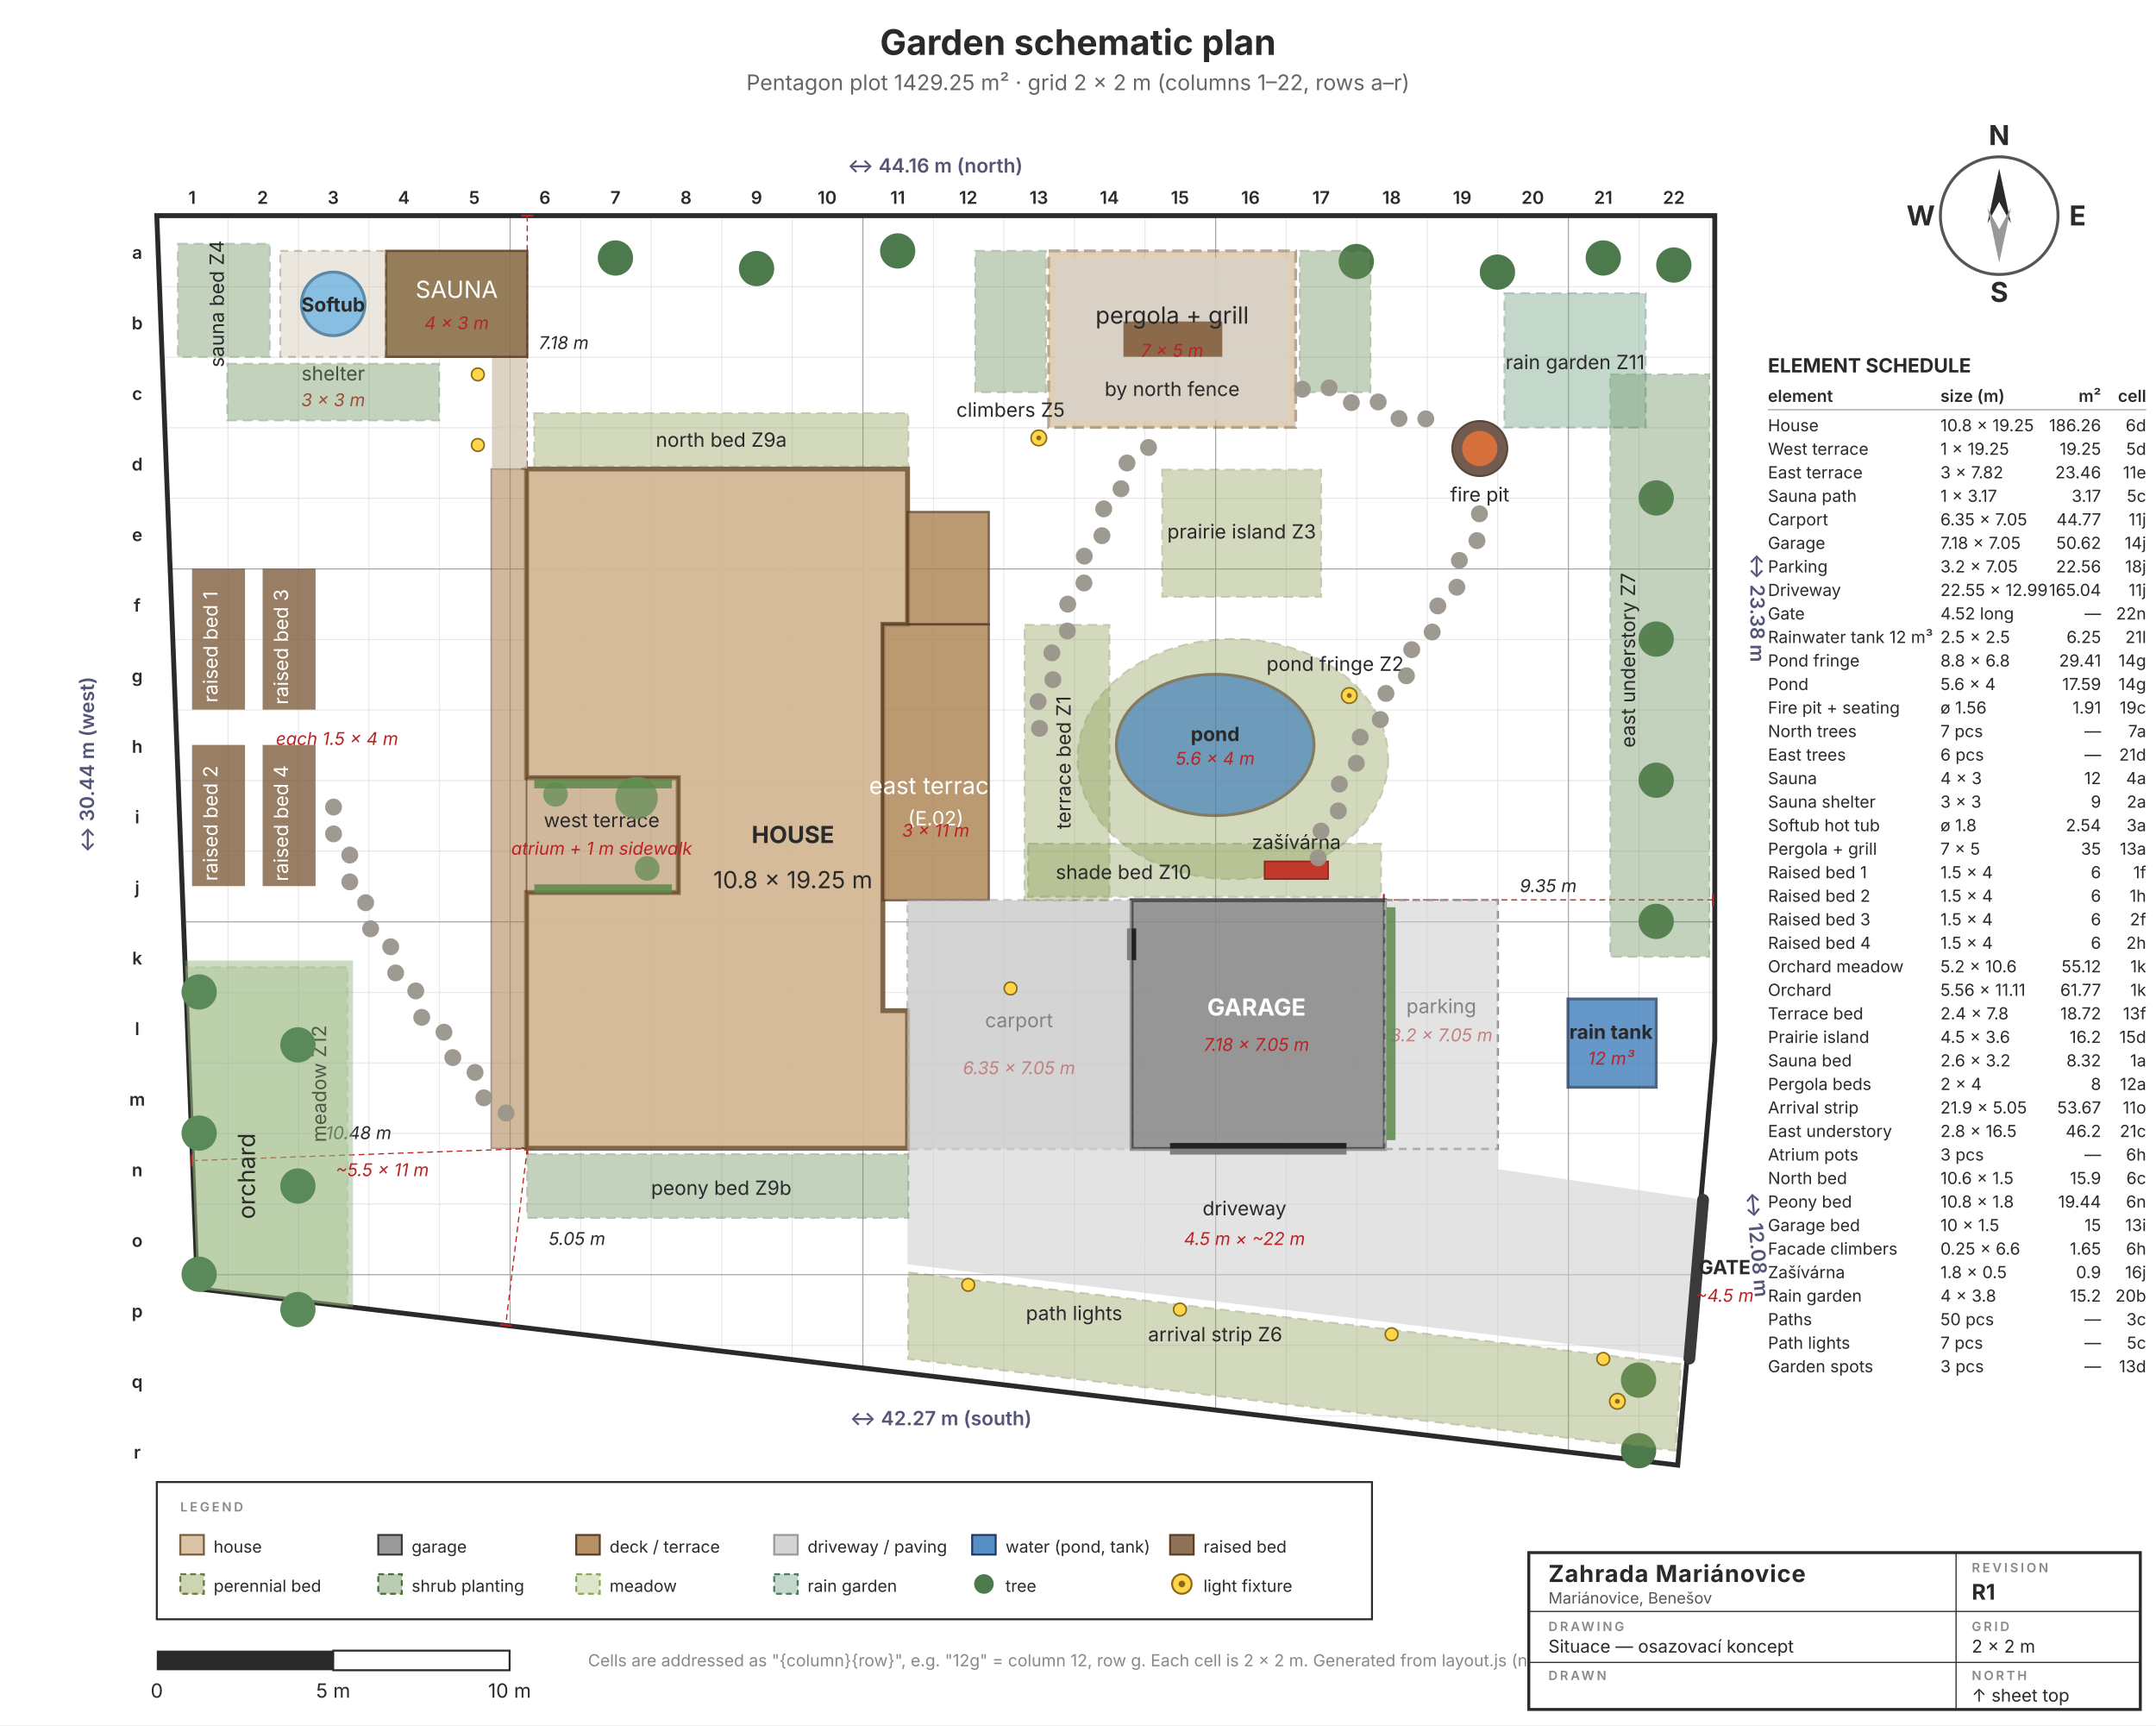
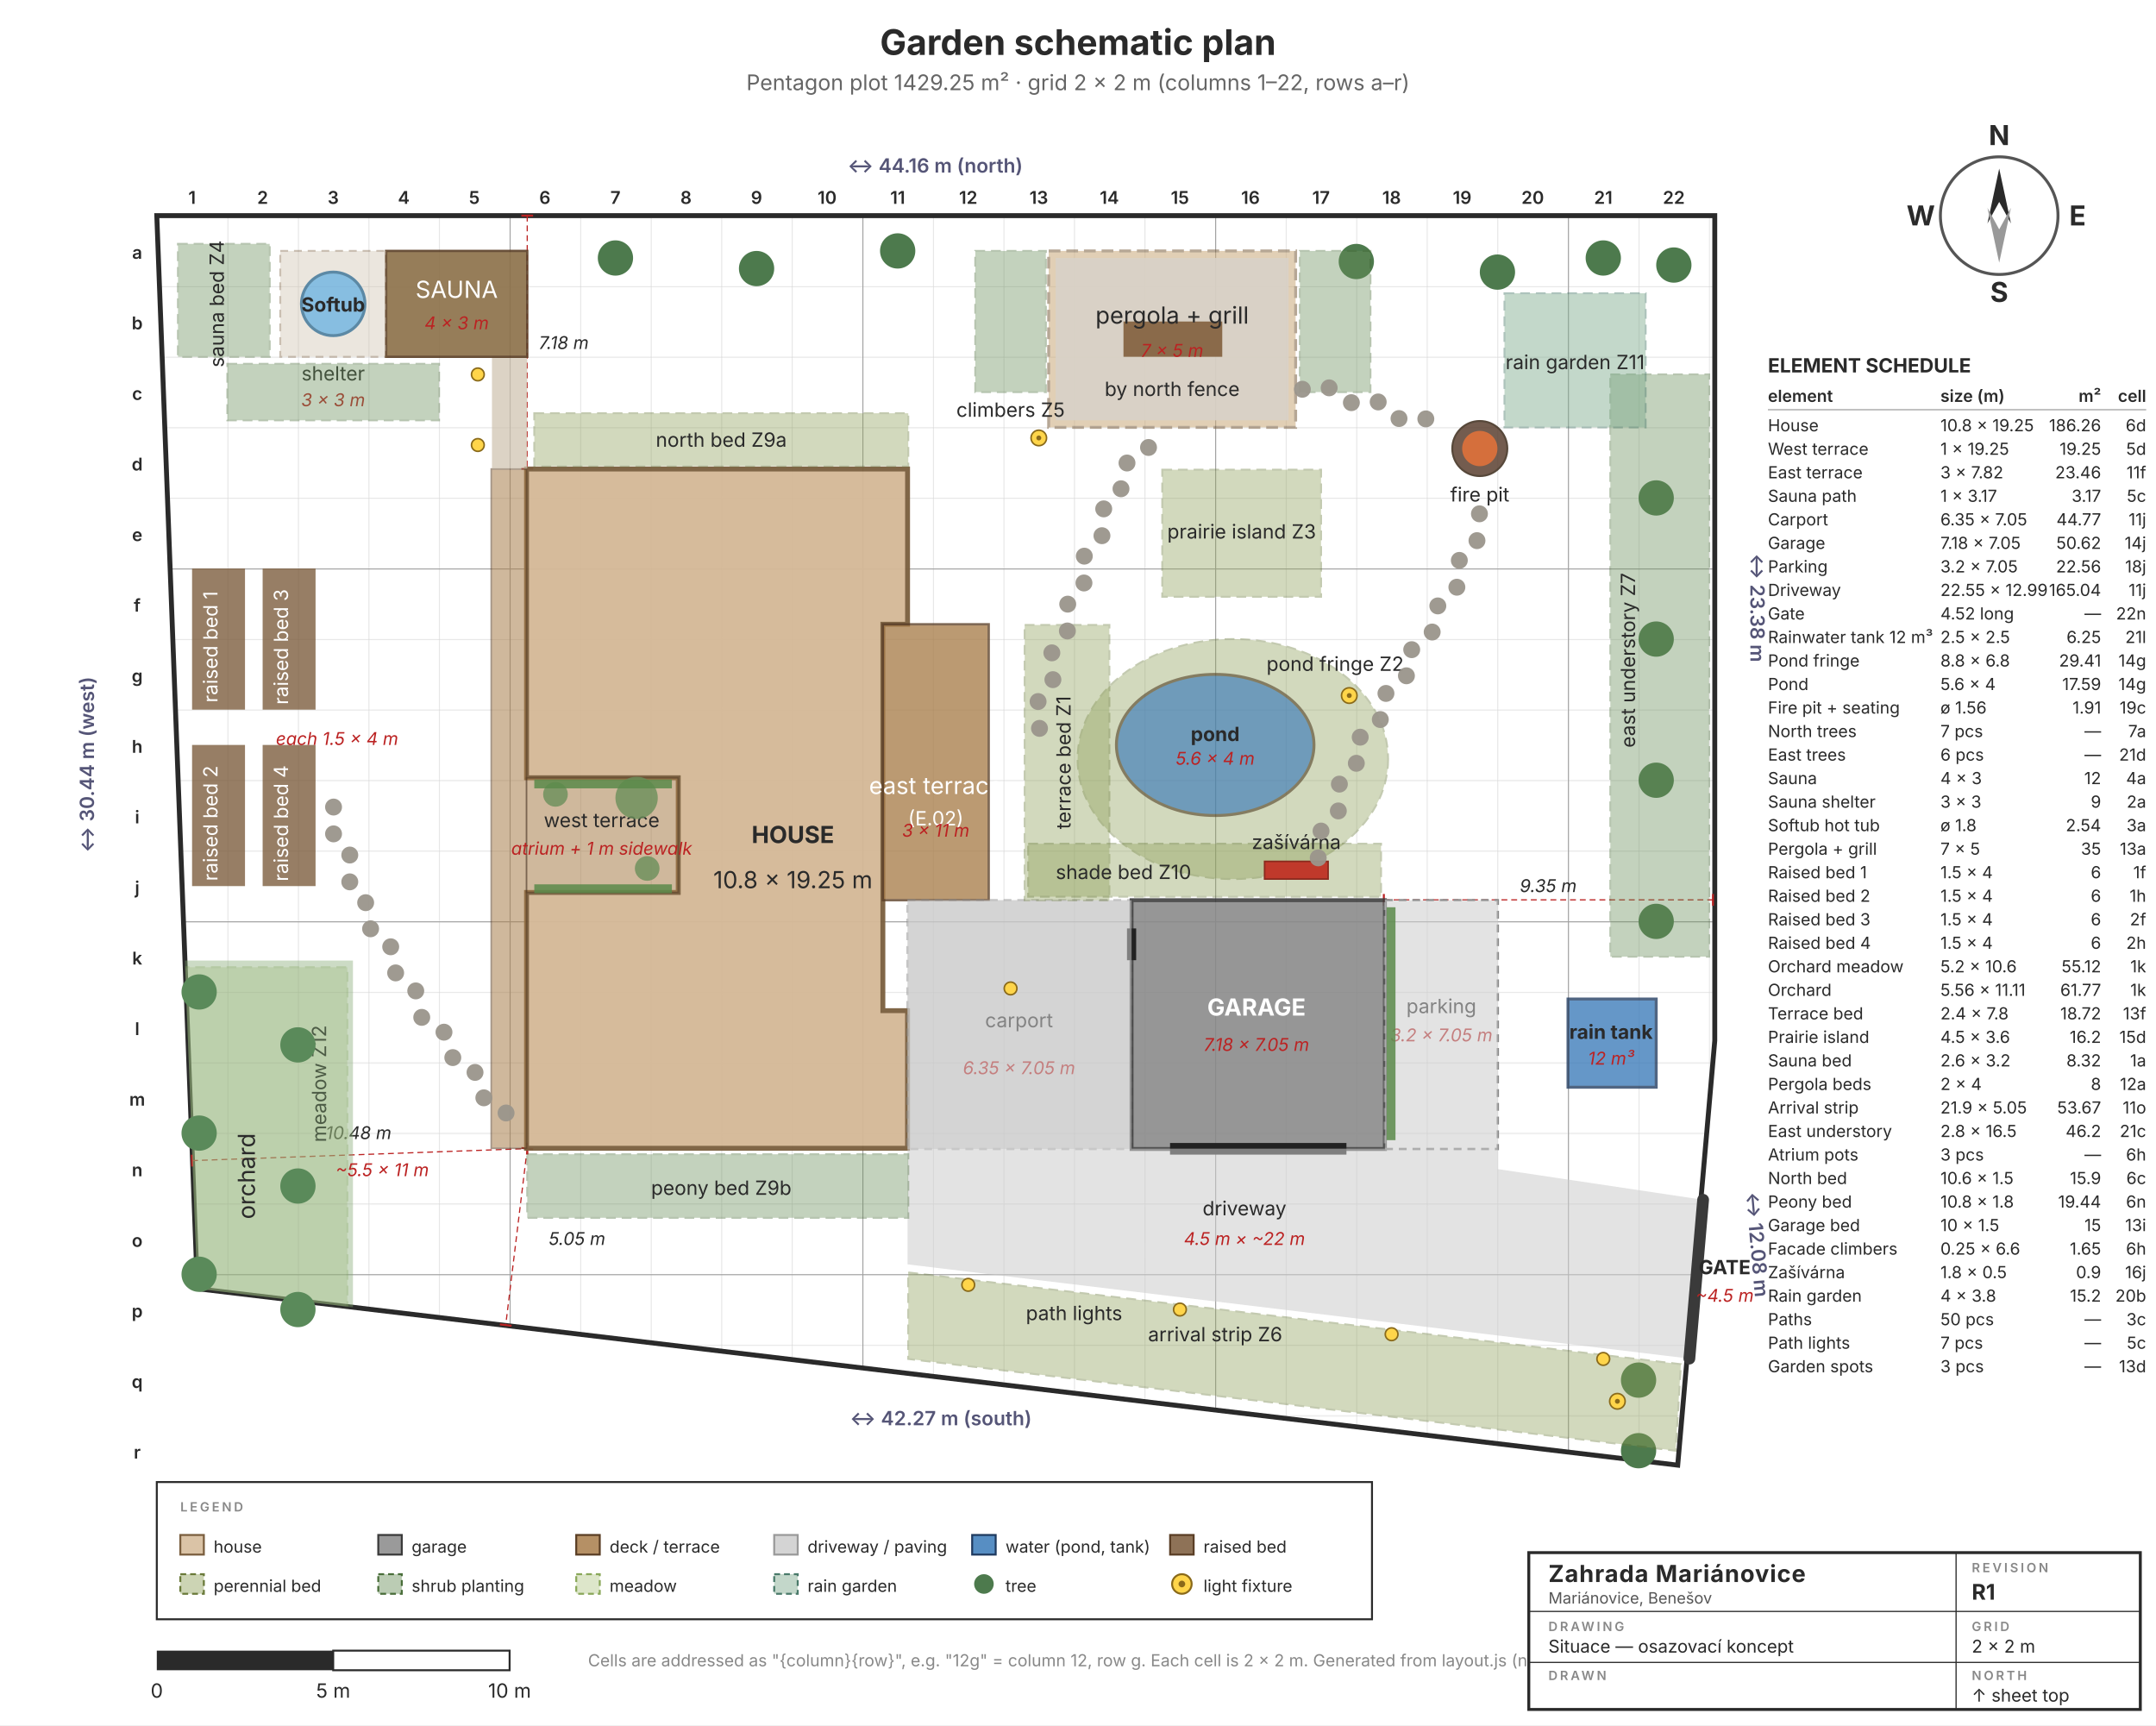
<svg xmlns="http://www.w3.org/2000/svg" viewBox="0 0 1100 880" font-family="-apple-system, BlinkMacSystemFont, sans-serif">
  <defs>
    <pattern id="cellgrid" width="36" height="36" patternUnits="userSpaceOnUse">
      <path d="M 36 0 L 0 0 0 36" fill="none" stroke="#d8d8d8" stroke-width="0.6" />
    </pattern>
    <pattern id="majorgrid" x="0" y="0" width="180" height="180" patternUnits="userSpaceOnUse">
      <rect width="180" height="180" fill="url(#cellgrid)" />
      <path d="M 180 0 L 0 0 0 180" fill="none" stroke="#a0a0a0" stroke-width="1" />
    </pattern>
    <clipPath id="plotShape">
      <polygon points="0,0 794.88,0 794.88,420.84 775.98,637.38 20.7,547.38" />
    </clipPath>
  </defs>
  <style>
    text { font-family: -apple-system, sans-serif; fill: #2a2a2a; }
    .title { font-size: 18px; font-weight: 700; text-anchor: middle; }
    .subtitle { font-size: 11px; fill: #666; text-anchor: middle; }
    .lbl { font-size: 12px; text-anchor: middle; }
    .lbl-w { font-size: 12px; text-anchor: middle; fill: white; }
    .lbl-sm { font-size: 10px; text-anchor: middle; }
    .lbl-sm-w { font-size: 10px; text-anchor: middle; fill: white; }
    .compass { font-size: 14px; font-weight: 700; text-anchor: middle; }
    .strana { font-size: 10px; fill: #557; font-weight: 600; text-anchor: middle; }
    .dim { font-size: 9px; fill: #b22; text-anchor: middle; font-style: italic; }
    .axis { font-size: 9px; fill: #555; text-anchor: middle; font-weight: 600; }
    .tb-proj { font-size: 12px; font-weight: 700; letter-spacing: 0.4px; }
    .tb-sub { font-size: 8px; fill: #555; }
    .tb-lbl { font-size: 6.5px; fill: #888; font-weight: 600; letter-spacing: 1.2px; }
    .tb-val { font-size: 9px; }
    .tb-rev { font-size: 11px; font-weight: 700; }
    .leg { font-size: 8.5px; }
    .note { font-size: 8.5px; fill: #888; }
  </style>
  <rect x="0" y="0" width="1100" height="880" fill="white" />
  <text x="550" y="28" class="title">Garden schematic plan</text>
  <text x="550" y="46" class="subtitle">Pentagon plot 1429.25 m² · grid 2 × 2 m (columns 1–22, rows a–r)</text>
  <g transform="translate(80, 110)">
    <g clip-path="url(#plotShape)">
      <rect x="-50" y="-10" width="900" height="700" fill="url(#majorgrid)" />
    </g>
    <polygon points="0,0 794.88,0 794.88,420.84 775.98,637.38 20.7,547.38" fill="none" stroke="#2a2a2a" stroke-width="2.5" />
    <g class="axis-labels" font-size="9" fill="#555" text-anchor="middle" font-weight="600">
      <text x="18" y="-6">1</text>
      <text x="54" y="-6">2</text>
      <text x="90" y="-6">3</text>
      <text x="126" y="-6">4</text>
      <text x="162" y="-6">5</text>
      <text x="198" y="-6">6</text>
      <text x="234" y="-6">7</text>
      <text x="270" y="-6">8</text>
      <text x="306" y="-6">9</text>
      <text x="342" y="-6">10</text>
      <text x="378" y="-6">11</text>
      <text x="414" y="-6">12</text>
      <text x="450" y="-6">13</text>
      <text x="486" y="-6">14</text>
      <text x="522" y="-6">15</text>
      <text x="558" y="-6">16</text>
      <text x="594" y="-6">17</text>
      <text x="630" y="-6">18</text>
      <text x="666" y="-6">19</text>
      <text x="702" y="-6">20</text>
      <text x="738" y="-6">21</text>
      <text x="774" y="-6">22</text>
    </g>
    <g class="axis-labels" font-size="9" fill="#555" text-anchor="middle" font-weight="600">
      <text x="-10" y="22">a</text>
      <text x="-10" y="58">b</text>
      <text x="-10" y="94">c</text>
      <text x="-10" y="130">d</text>
      <text x="-10" y="166">e</text>
      <text x="-10" y="202">f</text>
      <text x="-10" y="238">g</text>
      <text x="-10" y="274">h</text>
      <text x="-10" y="310">i</text>
      <text x="-10" y="346">j</text>
      <text x="-10" y="382">k</text>
      <text x="-10" y="418">l</text>
      <text x="-10" y="454">m</text>
      <text x="-10" y="490">n</text>
      <text x="-10" y="526">o</text>
      <text x="-10" y="562">p</text>
      <text x="-10" y="598">q</text>
      <text x="-10" y="634">r</text>
    </g>
    <text x="397.08" y="-21.96" class="strana">↔ 44.16 m (north)</text>
    <text x="813.06" y="199.98" class="strana" transform="rotate(90, 813.06, 199.98)">↔ 23.38 m</text>
    <text x="813.06" y="525.06" class="strana" transform="rotate(85, 813.06, 525.06)">↔ 12.08 m</text>
    <text x="399.96" y="617.04" class="strana">↔ 42.27 m (south)</text>
    <text x="-32.04" y="280.08" class="strana" transform="rotate(-90, -32.04, 280.08)">↔ 30.44 m (west)</text>
    <g stroke="#b22" stroke-width="0.6" fill="#b22">
      <line x1="189" y1="0" x2="189" y2="129.06" stroke-dasharray="3,2" />
      <line x1="186" y1="0" x2="192" y2="0" stroke-width="1" />
      <line x1="186" y1="129.06" x2="192" y2="129.06" stroke-width="1" />
      <text x="194.94" y="68.04" font-size="9" font-style="italic" stroke="none" text-anchor="start">7.18 m</text>
      <line x1="18" y1="482.04" x2="189" y2="475.92" stroke-dasharray="3,2" />
      <line x1="18.11" y1="485.04" x2="17.89" y2="479.04" stroke-width="1" />
      <line x1="189.11" y1="478.92" x2="188.89" y2="472.92" stroke-width="1" />
      <text x="102.96" y="471.06" font-size="9" font-style="italic" stroke="none" text-anchor="middle">10.48 m</text>
      <line x1="189" y1="475.92" x2="178.02" y2="565.92" stroke-dasharray="3,2" />
      <line x1="186.02" y1="475.56" x2="191.98" y2="476.28" stroke-width="1" />
      <line x1="175.04" y1="565.56" x2="181" y2="566.28" stroke-width="1" />
      <text x="199.98" y="525.06" font-size="9" font-style="italic" stroke="none" text-anchor="start">5.05 m</text>
      <line x1="626.04" y1="349.02" x2="793.98" y2="349.02" stroke-dasharray="3,2" />
      <line x1="626.04" y1="352.02" x2="626.04" y2="346.02" stroke-width="1" />
      <line x1="793.98" y1="352.02" x2="793.98" y2="346.02" stroke-width="1" />
      <text x="709.92" y="345.06" font-size="9" font-style="italic" stroke="none" text-anchor="middle">9.35 m</text>
    </g>
    <g class="el" data-id="house">
      <polygon points="188.64,129.24 383.04,129.24 383.04,208.44 370.44,208.44 370.44,405.54 383.04,405.54 383.04,475.74 188.64,475.74 188.64,345.24 266.04,345.24 266.04,286.74 188.64,286.74" fill="#d4b896" opacity="0.95" stroke="#7a5e3e" stroke-width="2.5" />
      <text x="324.54" y="320.04" class="lbl" font-size="20" font-weight="700">HOUSE</text>
      <text x="324.54" y="343.08" class="lbl">10.8 × 19.25 m</text>
    </g>
    <g class="el" data-id="westTerrace">
      <rect x="170.64" y="129.24" width="18" height="346.5" fill="#a87d4a" opacity="0.55" stroke="#5a3e25" stroke-width="0.8" />
      <rect x="188.64" y="286.74" width="77.4" height="58.5" fill="#a87d4a" opacity="0.55" stroke="#5a3e25" stroke-width="0.8" />
      <text x="226.98" y="311.94" class="lbl-sm">west terrace</text>
      <text x="226.98" y="325.98" class="dim">atrium + 1 m sidewalk</text>
    </g>
    <g class="el" data-id="eastTerrace">
      <rect x="370.44" y="208.44" width="54" height="140.76" fill="#a87d4a" opacity="0.78" stroke="#5a3e25" stroke-width="1.2" />
-       <rect x="383.04" y="151.2" width="41.4" height="57.24" fill="#a87d4a" opacity="0.78" stroke="#5a3e25" stroke-width="1.2" />
      <text x="397.44" y="295.02" class="lbl-w">east terrace</text>
      <text x="397.44" y="311.04" class="lbl-sm-w">(E.02)</text>
      <text x="397.44" y="316.8" class="dim" fill="#fff">3 × 11 m</text>
    </g>
    <g class="el" data-id="saunaPath">
      <rect x="171" y="72" width="18" height="57.06" fill="#cdc1ad" opacity="0.7" />
    </g>
    <g class="el" data-id="carport">
      <rect x="383.04" y="349.2" width="114.3" height="126.9" fill="#bdbdbd" opacity="0.5" stroke="#888" stroke-width="1.2" stroke-dasharray="4,3" />
      <text x="439.92" y="414" class="lbl-sm">carport</text>
      <text x="439.92" y="437.94" class="dim">6.35 × 7.05 m</text>
    </g>
    <g class="el" data-id="garage">
      <rect x="497.34" y="349.2" width="129.24" height="126.9" fill="#888" opacity="0.88" stroke="#3a3a3a" stroke-width="2" />
      <rect x="516.96" y="473.04" width="90" height="5.94" fill="#222" />
      <rect x="495" y="363.6" width="4.68" height="16.2" fill="#222" />
      <text x="561.06" y="408.06" class="lbl-w" font-size="14" font-weight="700">GARAGE</text>
      <text x="561.06" y="426.06" class="dim" fill="#fff">7.18 × 7.05 m</text>
    </g>
    <g class="el" data-id="parking">
      <rect x="626.58" y="349.2" width="57.6" height="126.9" fill="none" stroke="#888" stroke-width="1.2" stroke-dasharray="4,3" />
      <text x="655.38" y="406.8" class="lbl-sm" fill="#666">parking</text>
      <text x="655.38" y="421.2" class="dim">3.2 × 7.05 m</text>
    </g>
    <g class="el" data-id="driveway">
      <polygon points="383.04,349.2 497.34,349.2 497.34,475.92 626.58,475.92 626.58,349.2 684.18,349.2 684.18,486.36 788.94,502.02 781.92,583.02 383.04,534.96" fill="#cccccc" opacity="0.55" />
      <text x="554.94" y="509.94" class="lbl-sm">driveway</text>
      <text x="554.94" y="525.06" class="dim">4.5 m × ~22 m</text>
    </g>
    <g class="el" data-id="gate">
      <line x1="788.94" y1="502.02" x2="781.92" y2="583.02" fill="none" stroke="#3a3a3a" stroke-width="6" stroke-linecap="round" />
      <text x="799.92" y="540" class="lbl-sm" font-weight="700" text-anchor="start">GATE</text>
      <text x="799.92" y="554.04" class="dim" text-anchor="start">~4.5 m</text>
    </g>
    <g class="el" data-id="rainTank">
      <rect x="720" y="399.6" width="45" height="45" fill="#3a7ab8" opacity="0.78" stroke="#1f3a5f" stroke-width="1.5" />
      <text x="741.96" y="419.94" class="lbl-sm" fill="#fff" font-weight="700">rain tank</text>
      <text x="741.96" y="433.08" class="dim" fill="#fff">12 m³</text>
    </g>
    <g class="el" data-id="pondFringe">
      <ellipse cx="549" cy="277.2" rx="79.2" ry="61.2" fill="#8fa05a" opacity="0.4" stroke="#6a7a3a" stroke-width="1" stroke-dasharray="5,3" />
      <text x="601.2" y="232.2" class="lbl-sm" fill="#3a5a28">pond fringe Z2</text>
    </g>
    <g class="el" data-id="pond">
      <ellipse cx="540" cy="270" rx="50.4" ry="36" fill="#3a7ab8" opacity="0.65" stroke="#5a4a30" stroke-width="1.5" />
      <text x="540" y="268.02" class="lbl-sm" fill="#fff" font-weight="700">pond</text>
      <text x="540" y="280.08" class="dim" fill="#fff">5.6 × 4 m</text>
    </g>
    <g class="el" data-id="firePit">
      <circle cx="675" cy="118.8" r="14.04" fill="#5a4030" opacity="0.85" stroke="#3a2818" stroke-width="1" />
      <circle cx="675" cy="118.8" r="9" fill="#ff7733" opacity="0.7" />
      <text x="675" y="145.8" class="lbl-sm" fill="#5a4828">fire pit</text>
    </g>
    <g class="el" data-id="northTrees">
      <circle cx="234" cy="21.6" r="9" fill="#4d7a4d" />
      <circle cx="306" cy="27" r="9" fill="#4d7a4d" />
      <circle cx="378" cy="18" r="9" fill="#4d7a4d" />
      <circle cx="612" cy="23.4" r="9" fill="#4d7a4d" />
      <circle cx="684" cy="28.8" r="9" fill="#4d7a4d" />
      <circle cx="738" cy="21.6" r="9" fill="#4d7a4d" />
      <circle cx="774" cy="25.2" r="9" fill="#4d7a4d" />
    </g>
    <g class="el" data-id="eastTrees">
      <circle cx="765" cy="144" r="9" fill="#4d7a4d" />
      <circle cx="765" cy="216" r="9" fill="#4d7a4d" />
      <circle cx="765" cy="288" r="9" fill="#4d7a4d" />
      <circle cx="765" cy="360" r="9" fill="#4d7a4d" />
      <circle cx="756" cy="594" r="9" fill="#4d7a4d" />
      <circle cx="756" cy="630" r="9" fill="#4d7a4d" />
    </g>
    <g class="el" data-id="sauna">
      <rect x="117" y="18" width="72" height="54" fill="#8b6f47" opacity="0.9" stroke="#5a3e25" stroke-width="1.2" />
      <text x="153" y="41.94" class="lbl-w">SAUNA</text>
      <text x="153" y="57.96" class="dim" fill="#fff">4 × 3 m</text>
    </g>
    <g class="el" data-id="saunaShelter">
      <rect x="63" y="18" width="54" height="54" fill="#cdc1ad" opacity="0.4" stroke="#7a5e3e" stroke-width="1" stroke-dasharray="4,3" />
      <text x="90" y="84.06" class="lbl-sm" fill="#5a4828">shelter</text>
      <text x="90" y="97.2" class="dim">3 × 3 m</text>
    </g>
    <g class="el" data-id="softub">
      <circle cx="90" cy="45" r="16.2" fill="#5dade2" opacity="0.7" stroke="#1f618d" stroke-width="1.5" />
      <text x="90" y="48.96" class="lbl-sm" fill="#1f3a5f" font-weight="700">Softub</text>
    </g>
    <g class="el" data-id="pergola">
      <rect x="455.04" y="18" width="126" height="90" fill="#c8a878" opacity="0.55" stroke="#7a5e3e" stroke-width="1.5" stroke-dasharray="6,3" />
      <rect x="458.64" y="21.6" width="118.8" height="82.8" fill="#d8d2c8" opacity="0.9" />
      <rect x="493.2" y="54" width="50.4" height="18" fill="#8a6a4a" />
      <text x="518.04" y="55.08" class="lbl">pergola + grill</text>
      <text x="518.04" y="72" class="dim">7 × 5 m</text>
      <text x="518.04" y="91.98" class="lbl-sm" fill="#5a4828">by north fence</text>
    </g>
    <g class="el" data-id="raisedBed1">
      <rect x="18" y="180" width="27" height="72" fill="#7a5a3a" opacity="0.78" />
      <text x="30.96" y="219.96" class="lbl-sm-w" transform="rotate(-90, 30.96, 219.96)">raised bed 1</text>
    </g>
    <g class="el" data-id="raisedBed2">
      <rect x="18" y="270" width="27" height="72" fill="#7a5a3a" opacity="0.78" />
      <text x="30.96" y="309.96" class="lbl-sm-w" transform="rotate(-90, 30.96, 309.96)">raised bed 2</text>
    </g>
    <g class="el" data-id="raisedBed3">
      <rect x="54" y="180" width="27" height="72" fill="#7a5a3a" opacity="0.78" />
      <text x="66.96" y="219.96" class="lbl-sm-w" transform="rotate(-90, 66.96, 219.96)">raised bed 3</text>
    </g>
    <g class="el" data-id="raisedBed4">
      <rect x="54" y="270" width="27" height="72" fill="#7a5a3a" opacity="0.78" />
      <text x="66.96" y="309.96" class="lbl-sm-w" transform="rotate(-90, 66.96, 309.96)">raised bed 4</text>
      <text x="91.98" y="270" class="dim" text-anchor="start">each 1.5 × 4 m</text>
    </g>
    <g class="el" data-id="orchardMeadow">
      <g clip-path="url(#plotShape)">
        <rect x="3.6" y="383.4" width="93.6" height="190.8" fill="#b5c98a" opacity="0.35" stroke="#8aa85a" stroke-width="1" stroke-dasharray="5,3" />
      </g>
      <text x="86.4" y="442.8" class="lbl-sm" fill="#3a5a28" transform="rotate(-90, 86.4, 442.8)">meadow Z12</text>
    </g>
    <g class="el" data-id="orchard">
      <g clip-path="url(#plotShape)">
        <rect x="0" y="379.98" width="100.08" height="199.98" fill="#7fa66f" opacity="0.4" />
      </g>
      <circle cx="21.6" cy="396" r="9" fill="#5a8a5a" />
      <circle cx="72" cy="423" r="9" fill="#5a8a5a" />
      <circle cx="21.6" cy="468" r="9" fill="#5a8a5a" />
      <circle cx="72" cy="495" r="9" fill="#5a8a5a" />
      <circle cx="21.6" cy="540" r="9" fill="#5a8a5a" />
      <circle cx="72" cy="558" r="9" fill="#5a8a5a" />
      <text x="50.04" y="489.96" class="lbl" transform="rotate(-90, 50.04, 489.96)">orchard</text>
      <text x="115.02" y="489.96" class="dim" text-anchor="start">~5.5 × 11 m</text>
    </g>
    <g class="el" data-id="bedTerrace">
      <rect x="442.8" y="208.8" width="43.2" height="140.4" fill="#8fa05a" opacity="0.4" stroke="#6a7a3a" stroke-width="1" stroke-dasharray="5,3" />
      <text x="466.2" y="279" class="lbl-sm" fill="#3a5a28" transform="rotate(-90, 466.2, 279)">terrace bed Z1</text>
    </g>
    <g class="el" data-id="prairieIsland">
      <rect x="513" y="129.6" width="81" height="64.8" fill="#8fa05a" opacity="0.4" stroke="#6a7a3a" stroke-width="1" stroke-dasharray="5,3" />
      <text x="553.5" y="164.7" class="lbl-sm" fill="#3a5a28">prairie island Z3</text>
    </g>
    <g class="el" data-id="saunaBed">
      <rect x="10.8" y="14.4" width="46.8" height="57.6" fill="#6a8e5a" opacity="0.4" stroke="#4a6e3a" stroke-width="1" stroke-dasharray="5,3" />
      <rect x="36" y="75.6" width="108" height="28.8" fill="#6a8e5a" opacity="0.4" stroke="#4a6e3a" stroke-width="1" stroke-dasharray="5,3" />
      <text x="34.2" y="45" class="lbl-sm" fill="#3a5a28" transform="rotate(-90, 34.2, 45)">sauna bed Z4</text>
    </g>
    <g class="el" data-id="pergolaBeds">
      <rect x="417.6" y="18" width="36" height="72" fill="#6a8e5a" opacity="0.4" stroke="#4a6e3a" stroke-width="1" stroke-dasharray="5,3" />
      <rect x="583.2" y="18" width="36" height="72" fill="#6a8e5a" opacity="0.4" stroke="#4a6e3a" stroke-width="1" stroke-dasharray="5,3" />
      <text x="435.6" y="102.6" class="lbl-sm" fill="#3a5a28">climbers Z5</text>
    </g>
    <g class="el" data-id="arrivalStrip">
      <polygon points="383.4,539.1 777.6,585.9 774.9,630 383.4,583.2" fill="#8fa05a" opacity="0.4" stroke="#6a7a3a" stroke-width="1" stroke-dasharray="5,3" />
      <text x="540" y="574.2" class="lbl-sm" fill="#3a5a28">arrival strip Z6</text>
    </g>
    <g class="el" data-id="eastUnderstory">
      <rect x="741.6" y="81" width="50.4" height="297" fill="#6a8e5a" opacity="0.4" stroke="#4a6e3a" stroke-width="1" stroke-dasharray="5,3" />
      <text x="754.2" y="226.8" class="lbl-sm" fill="#3a5a28" transform="rotate(-90, 754.2, 226.8)">east understory Z7</text>
    </g>
    <g class="el" data-id="atriumPots">
      <circle cx="203.4" cy="295.2" r="6.3" fill="#6a8e5a" opacity="0.8" />
      <circle cx="244.8" cy="297" r="10.8" fill="#6a8e5a" opacity="0.8" />
      <circle cx="250.2" cy="333" r="6.3" fill="#6a8e5a" opacity="0.8" />
    </g>
    <g class="el" data-id="northFoundation">
      <rect x="192.6" y="100.8" width="190.8" height="27" fill="#8fa05a" opacity="0.4" stroke="#6a7a3a" stroke-width="1" stroke-dasharray="5,3" />
      <text x="288" y="117.9" class="lbl-sm" fill="#3a5a28">north bed Z9a</text>
    </g>
    <g class="el" data-id="southFoundation">
      <rect x="189" y="478.8" width="194.4" height="32.4" fill="#6a8e5a" opacity="0.4" stroke="#4a6e3a" stroke-width="1" stroke-dasharray="5,3" />
      <text x="288" y="499.5" class="lbl-sm" fill="#3a5a28">peony bed Z9b</text>
    </g>
    <g class="el" data-id="garageFaceBed">
      <rect x="444.6" y="320.4" width="180" height="27" fill="#8fa05a" opacity="0.4" stroke="#6a7a3a" stroke-width="1" stroke-dasharray="5,3" />
      <text x="493.2" y="338.4" class="lbl-sm" fill="#3a5a28">shade bed Z10</text>
    </g>
    <g class="el" data-id="facadeClimbers">
      <rect x="627.48" y="352.8" width="4.5" height="118.8" fill="#5a8a4a" opacity="0.85" />
      <rect x="192.6" y="287.64" width="70.2" height="4.5" fill="#5a8a4a" opacity="0.85" />
      <rect x="192.6" y="341.1" width="70.2" height="4.5" fill="#5a8a4a" opacity="0.85" />
    </g>
    <g class="el" data-id="zasivarna">
      <rect x="565.2" y="329.4" width="32.4" height="9" fill="#c0392b" stroke="#8a2a1e" stroke-width="0.8" />
      <text x="581.4" y="323.1" class="lbl-sm" fill="#8a2a1e">zašívárna</text>
    </g>
    <g class="el" data-id="rainGarden">
      <rect x="687.6" y="39.6" width="72" height="68.4" fill="#7aa88a" opacity="0.45" stroke="#4a7a6a" stroke-width="1" stroke-dasharray="5,3" />
      <text x="723.6" y="78.3" class="lbl-sm" fill="#3a5a28">rain garden Z11</text>
    </g>
    <g class="el" data-id="steppingPaths">
      <circle cx="178.2" cy="457.74" r="4.32" fill="#9a958c" opacity="0.95" />
      <circle cx="166.86" cy="450" r="4.32" fill="#9a958c" opacity="0.95" />
      <circle cx="162.36" cy="437.04" r="4.32" fill="#9a958c" opacity="0.95" />
      <circle cx="151.02" cy="429.48" r="4.32" fill="#9a958c" opacity="0.95" />
      <circle cx="146.52" cy="416.52" r="4.32" fill="#9a958c" opacity="0.95" />
      <circle cx="135.18" cy="408.96" r="4.32" fill="#9a958c" opacity="0.95" />
      <circle cx="132.12" cy="395.46" r="4.32" fill="#9a958c" opacity="0.95" />
      <circle cx="121.86" cy="386.28" r="4.32" fill="#9a958c" opacity="0.95" />
      <circle cx="119.34" cy="372.96" r="4.32" fill="#9a958c" opacity="0.95" />
      <circle cx="109.08" cy="363.78" r="4.32" fill="#9a958c" opacity="0.95" />
      <circle cx="106.56" cy="350.46" r="4.32" fill="#9a958c" opacity="0.95" />
      <circle cx="98.46" cy="339.84" r="4.32" fill="#9a958c" opacity="0.95" />
      <circle cx="98.46" cy="326.16" r="4.32" fill="#9a958c" opacity="0.95" />
      <circle cx="90.18" cy="315.36" r="4.32" fill="#9a958c" opacity="0.95" />
      <circle cx="90.18" cy="301.68" r="4.32" fill="#9a958c" opacity="0.95" />
      <circle cx="450.36" cy="261.54" r="4.32" fill="#9a958c" opacity="0.95" />
      <circle cx="449.64" cy="247.86" r="4.32" fill="#9a958c" opacity="0.95" />
      <circle cx="457.2" cy="236.7" r="4.32" fill="#9a958c" opacity="0.95" />
      <circle cx="456.66" cy="223.02" r="4.32" fill="#9a958c" opacity="0.95" />
      <circle cx="464.58" cy="211.86" r="4.32" fill="#9a958c" opacity="0.95" />
      <circle cx="464.76" cy="198.18" r="4.32" fill="#9a958c" opacity="0.95" />
      <circle cx="473.04" cy="187.38" r="4.32" fill="#9a958c" opacity="0.95" />
      <circle cx="473.22" cy="173.7" r="4.32" fill="#9a958c" opacity="0.95" />
      <circle cx="482.22" cy="163.26" r="4.32" fill="#9a958c" opacity="0.95" />
      <circle cx="483.12" cy="149.58" r="4.32" fill="#9a958c" opacity="0.95" />
      <circle cx="491.94" cy="139.32" r="4.32" fill="#9a958c" opacity="0.95" />
      <circle cx="495" cy="126.18" r="4.32" fill="#9a958c" opacity="0.95" />
      <circle cx="505.98" cy="118.26" r="4.32" fill="#9a958c" opacity="0.95" />
      <circle cx="584.46" cy="88.56" r="4.32" fill="#9a958c" opacity="0.95" />
      <circle cx="598.14" cy="87.84" r="4.32" fill="#9a958c" opacity="0.95" />
      <circle cx="609.48" cy="95.4" r="4.32" fill="#9a958c" opacity="0.95" />
      <circle cx="623.16" cy="95.04" r="4.32" fill="#9a958c" opacity="0.95" />
      <circle cx="633.78" cy="103.5" r="4.32" fill="#9a958c" opacity="0.95" />
      <circle cx="647.46" cy="103.68" r="4.32" fill="#9a958c" opacity="0.95" />
      <circle cx="674.82" cy="152.1" r="4.32" fill="#9a958c" opacity="0.95" />
      <circle cx="673.56" cy="165.78" r="4.32" fill="#9a958c" opacity="0.95" />
      <circle cx="664.56" cy="175.86" r="4.32" fill="#9a958c" opacity="0.95" />
      <circle cx="663.3" cy="189.54" r="4.32" fill="#9a958c" opacity="0.95" />
      <circle cx="653.58" cy="199.08" r="4.32" fill="#9a958c" opacity="0.95" />
      <circle cx="650.7" cy="212.4" r="4.32" fill="#9a958c" opacity="0.95" />
      <circle cx="640.26" cy="221.4" r="4.32" fill="#9a958c" opacity="0.95" />
      <circle cx="637.56" cy="234.72" r="4.32" fill="#9a958c" opacity="0.95" />
      <circle cx="627.12" cy="243.72" r="4.32" fill="#9a958c" opacity="0.95" />
      <circle cx="624.24" cy="257.04" r="4.32" fill="#9a958c" opacity="0.95" />
      <circle cx="613.98" cy="266.04" r="4.32" fill="#9a958c" opacity="0.95" />
      <circle cx="612" cy="279.36" r="4.32" fill="#9a958c" opacity="0.95" />
      <circle cx="603.36" cy="289.98" r="4.32" fill="#9a958c" opacity="0.95" />
      <circle cx="602.82" cy="303.66" r="4.32" fill="#9a958c" opacity="0.95" />
      <circle cx="594" cy="313.92" r="4.32" fill="#9a958c" opacity="0.95" />
      <circle cx="592.56" cy="327.6" r="4.32" fill="#9a958c" opacity="0.95" />
    </g>
    <g class="el" data-id="pathLights">
      <circle cx="414" cy="545.4" r="3.24" fill="#ffd54a" stroke="#8a6a1a" stroke-width="0.8" />
      <circle cx="522" cy="558" r="3.24" fill="#ffd54a" stroke="#8a6a1a" stroke-width="0.8" />
      <circle cx="630" cy="570.6" r="3.24" fill="#ffd54a" stroke="#8a6a1a" stroke-width="0.8" />
      <circle cx="738" cy="583.2" r="3.24" fill="#ffd54a" stroke="#8a6a1a" stroke-width="0.8" />
      <circle cx="163.8" cy="81" r="3.24" fill="#ffd54a" stroke="#8a6a1a" stroke-width="0.8" />
      <circle cx="163.8" cy="117" r="3.24" fill="#ffd54a" stroke="#8a6a1a" stroke-width="0.8" />
      <circle cx="435.6" cy="394.2" r="3.24" fill="#ffd54a" stroke="#8a6a1a" stroke-width="0.8" />
      <text x="468" y="563.4" class="lbl-sm" fill="#8a6a1a">path lights</text>
    </g>
    <g class="el" data-id="gardenSpots">
      <circle cx="745.2" cy="604.8" r="3.96" fill="#ffd54a" stroke="#8a6a1a" stroke-width="0.8" />
      <circle cx="745.2" cy="604.8" r="1.26" fill="#8a6a1a" />
      <circle cx="608.4" cy="244.8" r="3.96" fill="#ffd54a" stroke="#8a6a1a" stroke-width="0.8" />
      <circle cx="608.4" cy="244.8" r="1.26" fill="#8a6a1a" />
      <circle cx="450" cy="113.4" r="3.96" fill="#ffd54a" stroke="#8a6a1a" stroke-width="0.8" />
      <circle cx="450" cy="113.4" r="1.26" fill="#8a6a1a" />
    </g>
  </g>
  <g transform="translate(1020, 110)">
    <circle cx="0" cy="0" r="30" fill="white" stroke="#555" stroke-width="1.5" />
    <path d="M 0 -24 L 6 4 L 0 -7 L -6 4 Z" fill="#2a2a2a" />
    <path d="M 0 7 L 6 -4 L 0 24 L -6 -4 Z" fill="#999" />
    <text x="0" y="-36" class="compass">N</text>
    <text x="0" y="44" class="compass">S</text>
    <text x="-40" y="5" class="compass">W</text>
    <text x="40" y="5" class="compass">E</text>
  </g>
  <g transform="translate(902, 190)" font-size="8.5" fill="#2a2a2a">
    <text x="0" y="0" font-weight="700" font-size="10">ELEMENT SCHEDULE</text>
    <text x="0" y="15" fill="#555" font-weight="600">element</text>
    <text x="88" y="15" fill="#555" font-weight="600">size (m)</text>
    <text x="170" y="15" fill="#555" font-weight="600" text-anchor="end">m²</text>
    <text x="193" y="15" fill="#555" font-weight="600" text-anchor="end">cell</text>
    <line x1="0" y1="19" x2="193" y2="19" stroke="#bbb" stroke-width="0.8" />
    <text x="0" y="30">House</text>
    <text x="88" y="30">10.8 × 19.25</text>
    <text x="170" y="30" text-anchor="end">186.26</text>
    <text x="193" y="30" text-anchor="end">6d</text>
    <text x="0" y="42">West terrace</text>
    <text x="88" y="42">1 × 19.25</text>
    <text x="170" y="42" text-anchor="end">19.25</text>
    <text x="193" y="42" text-anchor="end">5d</text>
    <text x="0" y="54">East terrace</text>
    <text x="88" y="54">3 × 7.82</text>
    <text x="170" y="54" text-anchor="end">23.46</text>
-     <text x="193" y="54" text-anchor="end">11e</text>
+     <text x="193" y="54" text-anchor="end">11f</text>
    <text x="0" y="66">Sauna path</text>
    <text x="88" y="66">1 × 3.17</text>
    <text x="170" y="66" text-anchor="end">3.17</text>
    <text x="193" y="66" text-anchor="end">5c</text>
    <text x="0" y="78">Carport</text>
    <text x="88" y="78">6.35 × 7.05</text>
    <text x="170" y="78" text-anchor="end">44.77</text>
    <text x="193" y="78" text-anchor="end">11j</text>
    <text x="0" y="90">Garage</text>
    <text x="88" y="90">7.18 × 7.05</text>
    <text x="170" y="90" text-anchor="end">50.62</text>
    <text x="193" y="90" text-anchor="end">14j</text>
    <text x="0" y="102">Parking</text>
    <text x="88" y="102">3.2 × 7.05</text>
    <text x="170" y="102" text-anchor="end">22.56</text>
    <text x="193" y="102" text-anchor="end">18j</text>
    <text x="0" y="114">Driveway</text>
    <text x="88" y="114">22.55 × 12.99</text>
    <text x="170" y="114" text-anchor="end">165.04</text>
    <text x="193" y="114" text-anchor="end">11j</text>
    <text x="0" y="126">Gate</text>
    <text x="88" y="126">4.52 long</text>
    <text x="170" y="126" text-anchor="end">—</text>
    <text x="193" y="126" text-anchor="end">22n</text>
    <text x="0" y="138">Rainwater tank 12 m³</text>
    <text x="88" y="138">2.5 × 2.5</text>
    <text x="170" y="138" text-anchor="end">6.25</text>
    <text x="193" y="138" text-anchor="end">21l</text>
    <text x="0" y="150">Pond fringe</text>
    <text x="88" y="150">8.8 × 6.8</text>
    <text x="170" y="150" text-anchor="end">29.41</text>
    <text x="193" y="150" text-anchor="end">14g</text>
    <text x="0" y="162">Pond</text>
    <text x="88" y="162">5.6 × 4</text>
    <text x="170" y="162" text-anchor="end">17.59</text>
    <text x="193" y="162" text-anchor="end">14g</text>
    <text x="0" y="174">Fire pit + seating</text>
    <text x="88" y="174">ø 1.56</text>
    <text x="170" y="174" text-anchor="end">1.91</text>
    <text x="193" y="174" text-anchor="end">19c</text>
    <text x="0" y="186">North trees</text>
    <text x="88" y="186">7 pcs</text>
    <text x="170" y="186" text-anchor="end">—</text>
    <text x="193" y="186" text-anchor="end">7a</text>
    <text x="0" y="198">East trees</text>
    <text x="88" y="198">6 pcs</text>
    <text x="170" y="198" text-anchor="end">—</text>
    <text x="193" y="198" text-anchor="end">21d</text>
    <text x="0" y="210">Sauna</text>
    <text x="88" y="210">4 × 3</text>
    <text x="170" y="210" text-anchor="end">12</text>
    <text x="193" y="210" text-anchor="end">4a</text>
    <text x="0" y="222">Sauna shelter</text>
    <text x="88" y="222">3 × 3</text>
    <text x="170" y="222" text-anchor="end">9</text>
    <text x="193" y="222" text-anchor="end">2a</text>
    <text x="0" y="234">Softub hot tub</text>
    <text x="88" y="234">ø 1.8</text>
    <text x="170" y="234" text-anchor="end">2.54</text>
    <text x="193" y="234" text-anchor="end">3a</text>
    <text x="0" y="246">Pergola + grill</text>
    <text x="88" y="246">7 × 5</text>
    <text x="170" y="246" text-anchor="end">35</text>
    <text x="193" y="246" text-anchor="end">13a</text>
    <text x="0" y="258">Raised bed 1</text>
    <text x="88" y="258">1.5 × 4</text>
    <text x="170" y="258" text-anchor="end">6</text>
    <text x="193" y="258" text-anchor="end">1f</text>
    <text x="0" y="270">Raised bed 2</text>
    <text x="88" y="270">1.5 × 4</text>
    <text x="170" y="270" text-anchor="end">6</text>
    <text x="193" y="270" text-anchor="end">1h</text>
    <text x="0" y="282">Raised bed 3</text>
    <text x="88" y="282">1.5 × 4</text>
    <text x="170" y="282" text-anchor="end">6</text>
    <text x="193" y="282" text-anchor="end">2f</text>
    <text x="0" y="294">Raised bed 4</text>
    <text x="88" y="294">1.5 × 4</text>
    <text x="170" y="294" text-anchor="end">6</text>
    <text x="193" y="294" text-anchor="end">2h</text>
    <text x="0" y="306">Orchard meadow</text>
    <text x="88" y="306">5.2 × 10.6</text>
    <text x="170" y="306" text-anchor="end">55.12</text>
    <text x="193" y="306" text-anchor="end">1k</text>
    <text x="0" y="318">Orchard</text>
    <text x="88" y="318">5.56 × 11.11</text>
    <text x="170" y="318" text-anchor="end">61.77</text>
    <text x="193" y="318" text-anchor="end">1k</text>
    <text x="0" y="330">Terrace bed</text>
    <text x="88" y="330">2.4 × 7.8</text>
    <text x="170" y="330" text-anchor="end">18.72</text>
    <text x="193" y="330" text-anchor="end">13f</text>
    <text x="0" y="342">Prairie island</text>
    <text x="88" y="342">4.5 × 3.6</text>
    <text x="170" y="342" text-anchor="end">16.2</text>
    <text x="193" y="342" text-anchor="end">15d</text>
    <text x="0" y="354">Sauna bed</text>
    <text x="88" y="354">2.6 × 3.2</text>
    <text x="170" y="354" text-anchor="end">8.32</text>
    <text x="193" y="354" text-anchor="end">1a</text>
    <text x="0" y="366">Pergola beds</text>
    <text x="88" y="366">2 × 4</text>
    <text x="170" y="366" text-anchor="end">8</text>
    <text x="193" y="366" text-anchor="end">12a</text>
    <text x="0" y="378">Arrival strip</text>
    <text x="88" y="378">21.9 × 5.05</text>
    <text x="170" y="378" text-anchor="end">53.67</text>
    <text x="193" y="378" text-anchor="end">11o</text>
    <text x="0" y="390">East understory</text>
    <text x="88" y="390">2.8 × 16.5</text>
    <text x="170" y="390" text-anchor="end">46.2</text>
    <text x="193" y="390" text-anchor="end">21c</text>
    <text x="0" y="402">Atrium pots</text>
    <text x="88" y="402">3 pcs</text>
    <text x="170" y="402" text-anchor="end">—</text>
    <text x="193" y="402" text-anchor="end">6h</text>
    <text x="0" y="414">North bed</text>
    <text x="88" y="414">10.6 × 1.5</text>
    <text x="170" y="414" text-anchor="end">15.9</text>
    <text x="193" y="414" text-anchor="end">6c</text>
    <text x="0" y="426">Peony bed</text>
    <text x="88" y="426">10.8 × 1.8</text>
    <text x="170" y="426" text-anchor="end">19.44</text>
    <text x="193" y="426" text-anchor="end">6n</text>
    <text x="0" y="438">Garage bed</text>
    <text x="88" y="438">10 × 1.5</text>
    <text x="170" y="438" text-anchor="end">15</text>
    <text x="193" y="438" text-anchor="end">13i</text>
    <text x="0" y="450">Facade climbers</text>
    <text x="88" y="450">0.25 × 6.6</text>
    <text x="170" y="450" text-anchor="end">1.65</text>
    <text x="193" y="450" text-anchor="end">6h</text>
    <text x="0" y="462">Zašívárna</text>
    <text x="88" y="462">1.8 × 0.5</text>
    <text x="170" y="462" text-anchor="end">0.9</text>
    <text x="193" y="462" text-anchor="end">16j</text>
    <text x="0" y="474">Rain garden</text>
    <text x="88" y="474">4 × 3.8</text>
    <text x="170" y="474" text-anchor="end">15.2</text>
    <text x="193" y="474" text-anchor="end">20b</text>
    <text x="0" y="486">Paths</text>
    <text x="88" y="486">50 pcs</text>
    <text x="170" y="486" text-anchor="end">—</text>
    <text x="193" y="486" text-anchor="end">3c</text>
    <text x="0" y="498">Path lights</text>
    <text x="88" y="498">7 pcs</text>
    <text x="170" y="498" text-anchor="end">—</text>
    <text x="193" y="498" text-anchor="end">5c</text>
    <text x="0" y="510">Garden spots</text>
    <text x="88" y="510">3 pcs</text>
    <text x="170" y="510" text-anchor="end">—</text>
    <text x="193" y="510" text-anchor="end">13d</text>
  </g>
  <g>
    <rect x="80" y="756" width="620" height="70" fill="white" stroke="#2a2a2a" stroke-width="1" />
    <text x="92" y="771" class="tb-lbl">LEGEND</text>
    <rect x="92" y="783" width="12" height="10" fill="#d4b896" fill-opacity="0.85" stroke="#7a5e3e" stroke-width="1" />
    <text x="109" y="792" class="leg">house</text>
    <rect x="193" y="783" width="12" height="10" fill="#888888" fill-opacity="0.85" stroke="#3a3a3a" stroke-width="1" />
    <text x="210" y="792" class="leg">garage</text>
    <rect x="294" y="783" width="12" height="10" fill="#a87d4a" fill-opacity="0.85" stroke="#5a3e25" stroke-width="1" />
    <text x="311" y="792" class="leg">deck / terrace</text>
    <rect x="395" y="783" width="12" height="10" fill="#cccccc" fill-opacity="0.85" stroke="#9a9a9a" stroke-width="1" />
    <text x="412" y="792" class="leg">driveway / paving</text>
    <rect x="496" y="783" width="12" height="10" fill="#3a7ab8" fill-opacity="0.85" stroke="#1f3a5f" stroke-width="1" />
    <text x="513" y="792" class="leg">water (pond, tank)</text>
    <rect x="597" y="783" width="12" height="10" fill="#7a5a3a" fill-opacity="0.85" stroke="#5a3e25" stroke-width="1" />
    <text x="614" y="792" class="leg">raised bed</text>
    <rect x="92" y="803" width="12" height="10" fill="#8fa05a" fill-opacity="0.45" stroke="#6a7a3a" stroke-width="1" stroke-dasharray="3,2" />
    <text x="109" y="812" class="leg">perennial bed</text>
    <rect x="193" y="803" width="12" height="10" fill="#6a8e5a" fill-opacity="0.45" stroke="#4a6e3a" stroke-width="1" stroke-dasharray="3,2" />
    <text x="210" y="812" class="leg">shrub planting</text>
    <rect x="294" y="803" width="12" height="10" fill="#b5c98a" fill-opacity="0.45" stroke="#8aa85a" stroke-width="1" stroke-dasharray="3,2" />
    <text x="311" y="812" class="leg">meadow</text>
    <rect x="395" y="803" width="12" height="10" fill="#7aa88a" fill-opacity="0.45" stroke="#4a7a6a" stroke-width="1" stroke-dasharray="3,2" />
    <text x="412" y="812" class="leg">rain garden</text>
    <circle cx="502" cy="808" r="5" fill="#4d7a4d" />
    <text x="513" y="812" class="leg">tree</text>
    <circle cx="603" cy="808" r="5" fill="#ffd54a" stroke="#8a6a1a" stroke-width="1" />
    <circle cx="603" cy="808" r="1.7" fill="#8a6a1a" />
    <text x="614" y="812" class="leg">light fixture</text>
  </g>
  <g transform="translate(80, 842)">
    <rect x="0" y="0" width="90" height="10" fill="#2a2a2a" />
    <rect x="90" y="0" width="90" height="10" fill="white" stroke="#2a2a2a" stroke-width="1" />
    <text x="0" y="24" class="lbl-sm" text-anchor="start">0</text>
    <text x="90" y="24" class="lbl-sm">5 m</text>
    <text x="180" y="24" class="lbl-sm">10 m</text>
  </g>
  <text x="300" y="850" class="note">Cells are addressed as "{column}{row}", e.g. "12g" = column 12, row g. Each cell is 2 × 2 m. Generated from layout.js (node generate-svg.js).</text>
  <g>
    <rect x="780" y="792" width="312" height="80" fill="white" stroke="#2a2a2a" stroke-width="1.5" />
    <line x1="780" y1="822" x2="1092" y2="822" stroke="#2a2a2a" stroke-width="0.6" />
    <line x1="780" y1="848" x2="1092" y2="848" stroke="#2a2a2a" stroke-width="0.6" />
    <line x1="998" y1="792" x2="998" y2="872" stroke="#2a2a2a" stroke-width="0.6" />
    <text x="790" y="807" class="tb-proj">Zahrada Mariánovice</text>
    <text x="790" y="818" class="tb-sub">Mariánovice, Benešov</text>
    <text x="1006" y="802" class="tb-lbl">REVISION</text>
    <text x="1006" y="816" class="tb-rev">R1</text>
    <text x="790" y="832" class="tb-lbl">DRAWING</text>
    <text x="790" y="843" class="tb-val">Situace — osazovací koncept</text>
    <text x="1006" y="832" class="tb-lbl">GRID</text>
    <text x="1006" y="843" class="tb-val">2 × 2 m</text>
    <text x="790" y="857" class="tb-lbl">DRAWN</text>
    <text x="790" y="868" class="tb-val" />
    <text x="1006" y="857" class="tb-lbl">NORTH</text>
    <text x="1006" y="868" class="tb-val">↑ sheet top</text>
  </g>
</svg>
